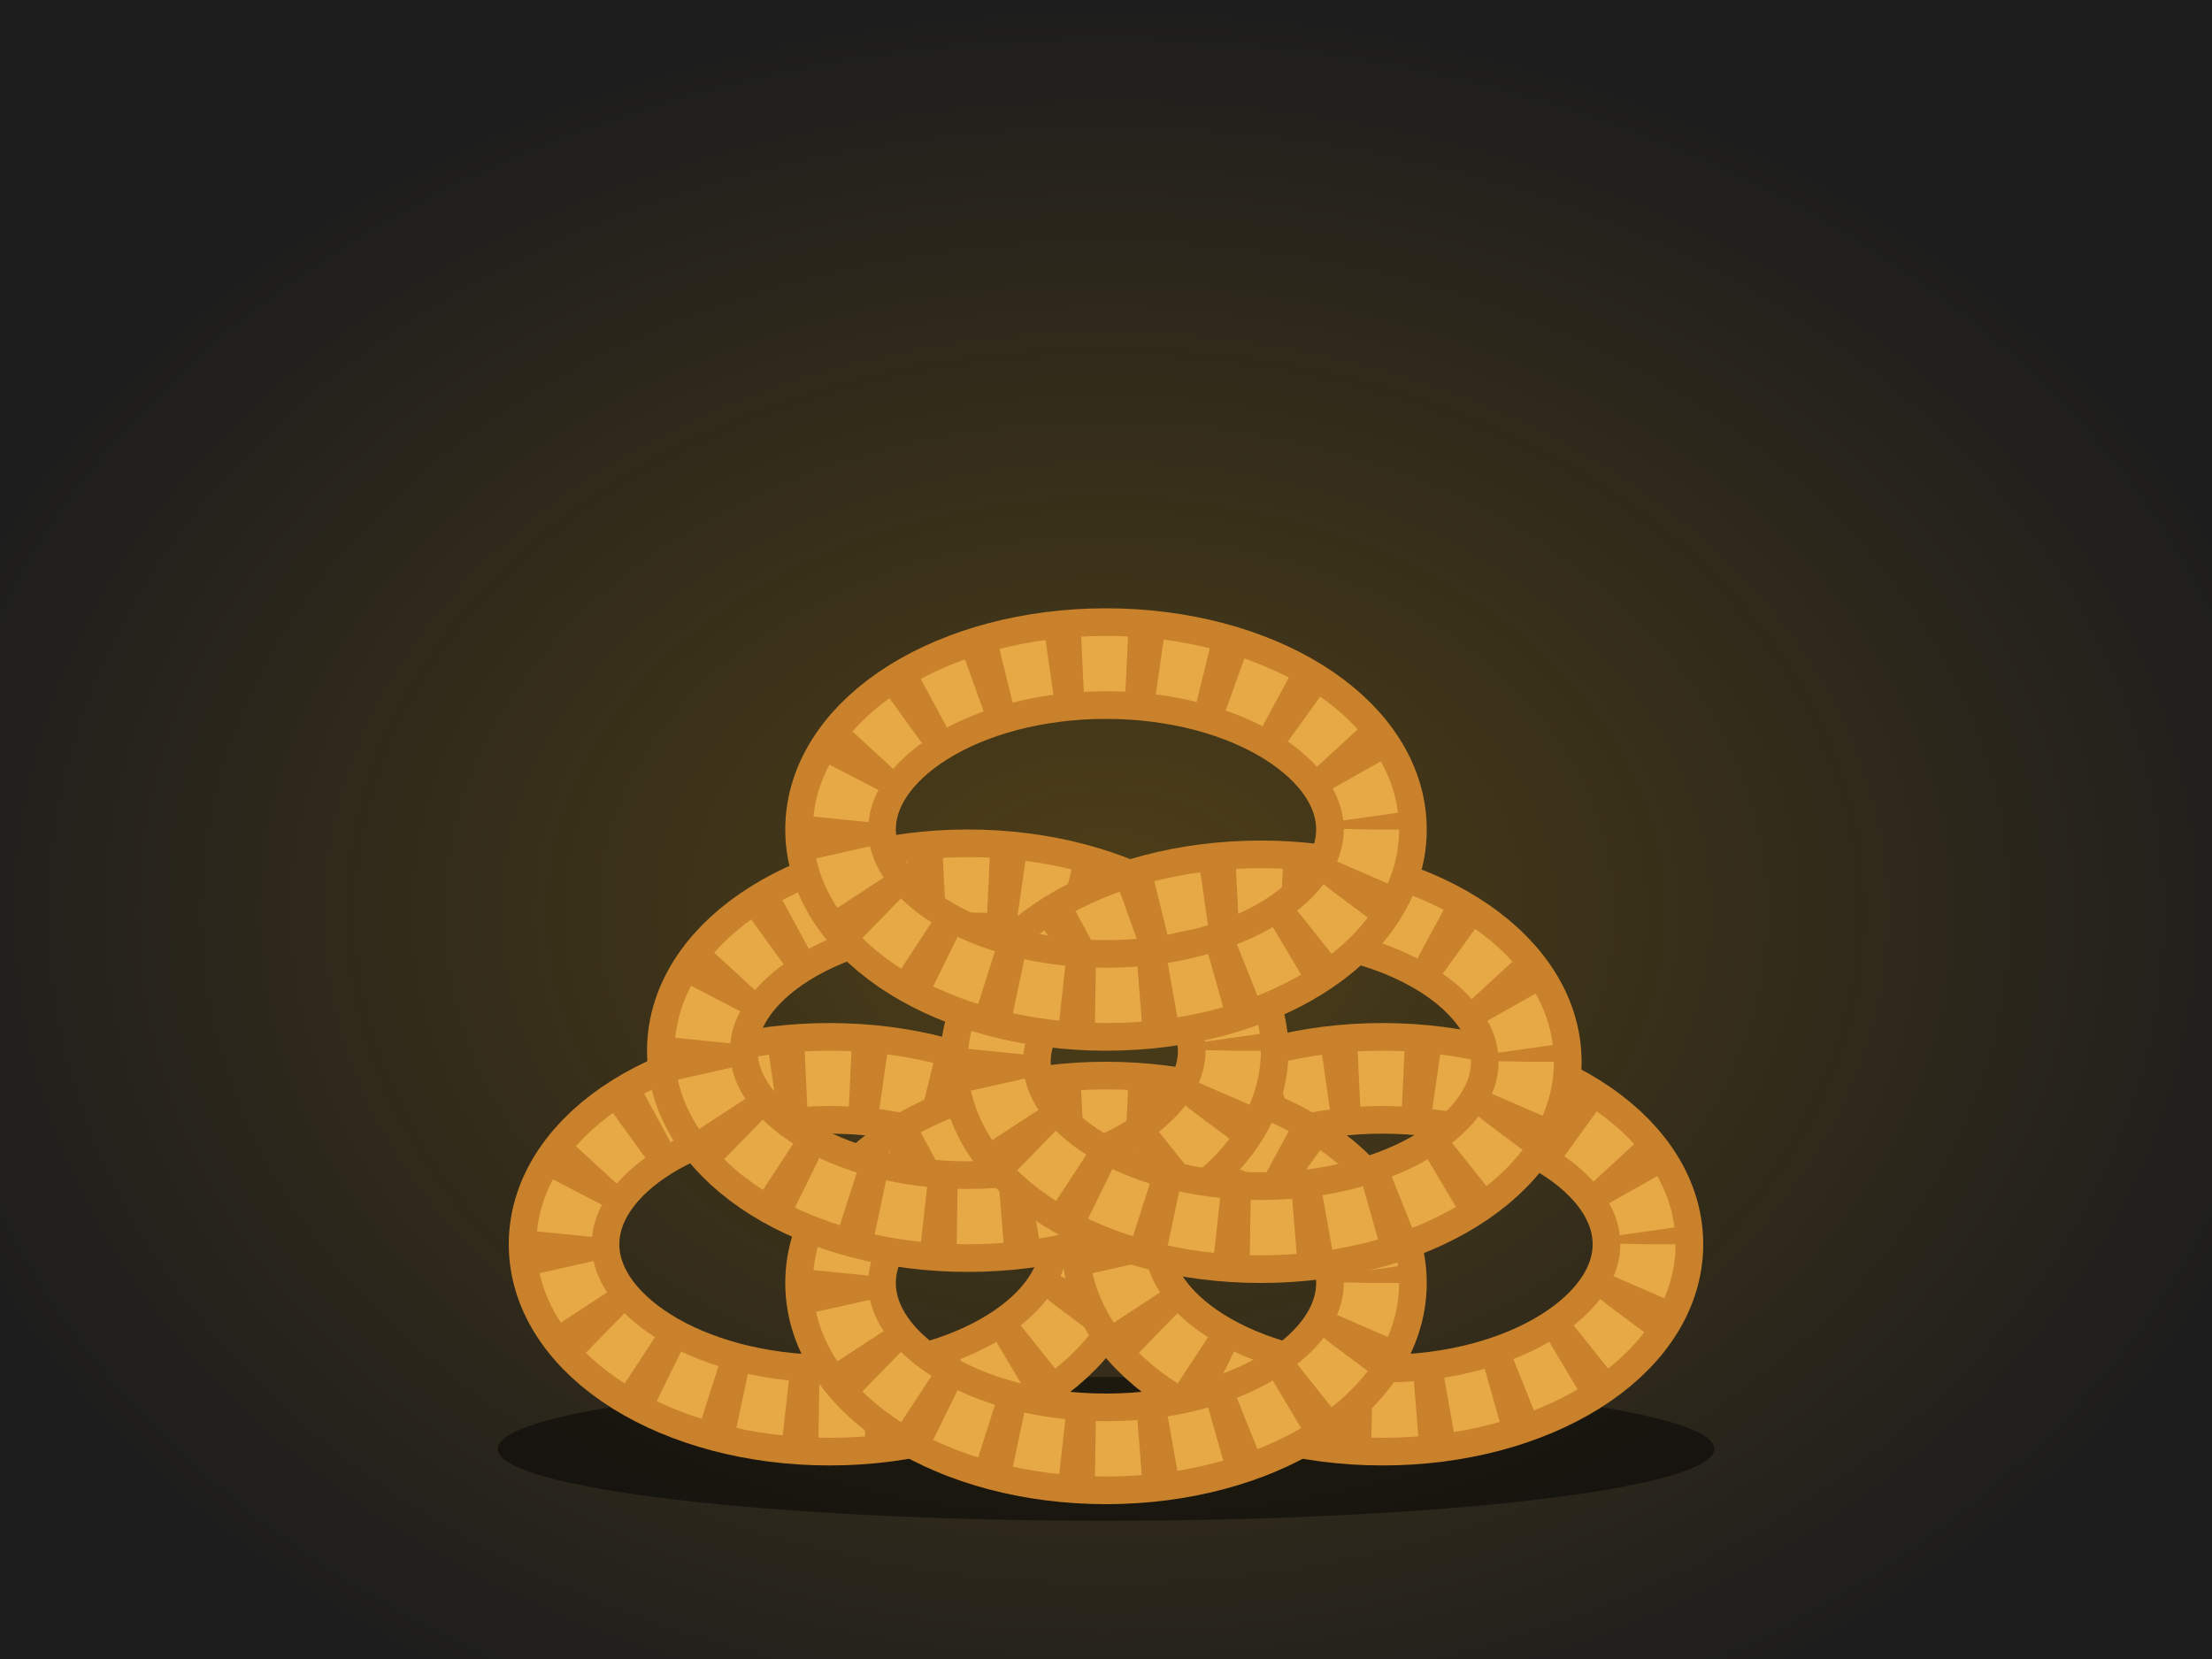
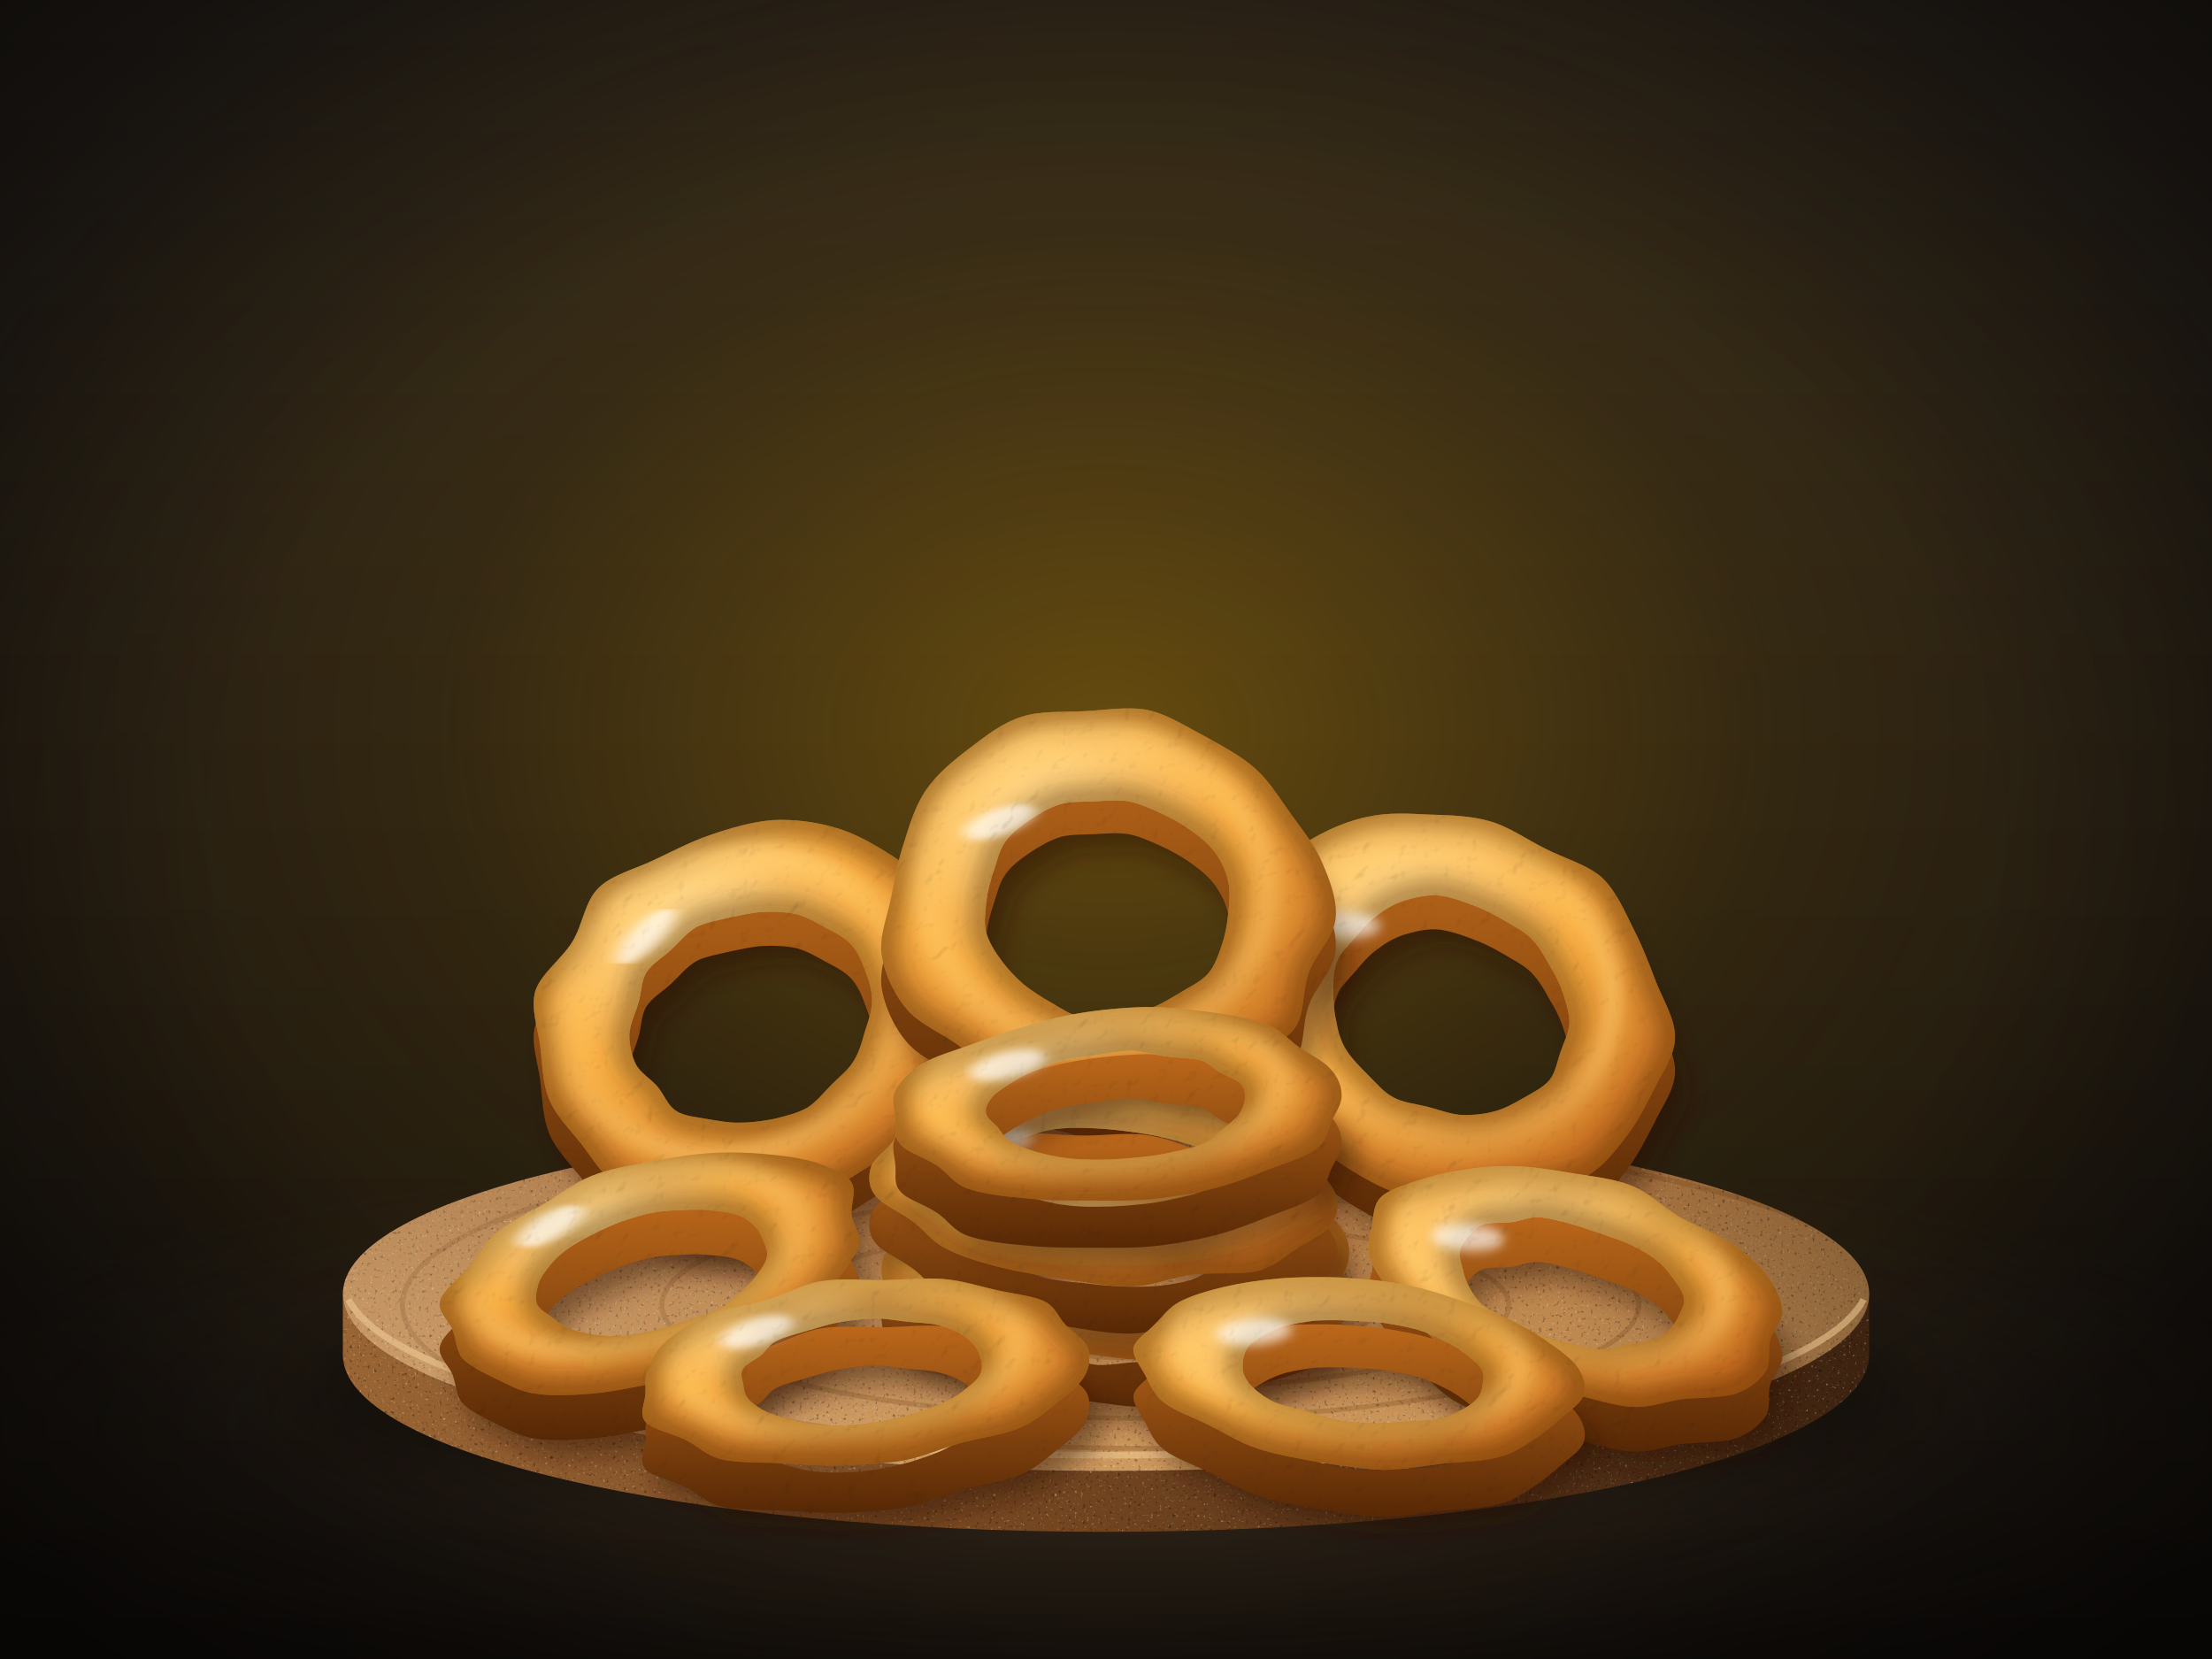
<svg xmlns="http://www.w3.org/2000/svg" viewBox="0 0 400 300" role="img" aria-label="Ilustração de anéis de cebola">
  <defs>
-     <radialGradient id="glow" cx="50%" cy="55%" r="55%">
-       <stop offset="0" stop-color="#ffb703" stop-opacity=".22" />
+     <linearGradient id="g1" x1="0" y1="0" x2="0" y2="1">
+       <stop offset="0" stop-color="#26201b" />
+       <stop offset="1" stop-color="#110d0a" />
+     </linearGradient>
+     <radialGradient id="r2" cx="0.5" cy="0.44" r="0.6">
+       <stop offset="0" stop-color="#ffb703" stop-opacity="0.32" />
+       <stop offset="0.5" stop-color="#ffb703" stop-opacity="0.1" />
      <stop offset="1" stop-color="#ffb703" stop-opacity="0" />
    </radialGradient>
+     <radialGradient id="r3" cx="0.5" cy="0.5" r="0.5">
+       <stop offset="0" stop-color="#5a4636" stop-opacity="0.55" />
+       <stop offset="0.6" stop-color="#3a2d23" stop-opacity="0.25" />
+       <stop offset="1" stop-color="#3a2d23" stop-opacity="0" />
+     </radialGradient>
+     <radialGradient id="r4" cx="0.5" cy="0.5" r="0.72">
+       <stop offset="0.55" stop-color="#000" stop-opacity="0" />
+       <stop offset="1" stop-color="#000" stop-opacity="0.6" />
+     </radialGradient>
+     <filter id="f5" x="-60%" y="-60%" width="220%" height="220%">
+       <feGaussianBlur stdDeviation="7" />
+     </filter>
+     <filter id="f6" x="-60%" y="-60%" width="220%" height="220%">
+       <feGaussianBlur stdDeviation="2.5" />
+     </filter>
+     <linearGradient id="g7" x1="0" y1="0" x2="1" y2="0">
+       <stop offset="0" stop-color="#9a6534" />
+       <stop offset="0.4" stop-color="#7a4a22" />
+       <stop offset="1" stop-color="#3d2310" />
+     </linearGradient>
+     <filter id="t8" x="0" y="0" width="100%" height="100%" color-interpolation-filters="sRGB">
+       <feTurbulence type="fractalNoise" baseFrequency="1.6" numOctaves="2" seed="17" result="en" />
+       <feColorMatrix in="en" type="matrix" values="0 0 0 0 0 0 0 0 0 0 0 0 0 0 0 1.6 0 0 0 -1" result="ec" />
+       <feComposite in="ec" in2="SourceAlpha" operator="in" result="e" />
+       <feTurbulence type="fractalNoise" baseFrequency="1.9" numOctaves="2" seed="19" result="cn" />
+       <feColorMatrix in="cn" type="matrix" values="0 0 0 0 1 0 0 0 0 1 0 0 0 0 1 1.6 0 0 0 -1.05" result="cc" />
+       <feComposite in="cc" in2="SourceAlpha" operator="in" result="c" />
+       <feMerge>
+         <feMergeNode in="SourceGraphic" />
+         <feMergeNode in="e" />
+         <feMergeNode in="c" />
+       </feMerge>
+     </filter>
+     <linearGradient id="g9" x1="0" y1="0" x2="0" y2="1">
+       <stop offset="0" stop-color="#a8713c" />
+       <stop offset="1" stop-color="#cf9a5e" />
+     </linearGradient>
+     <clipPath id="c10">
+       <path d="M62,234 A138,32 0 1 0 338,234 A138,32 0 1 0 62,234 Z" />
+     </clipPath>
+     <linearGradient id="g11" x1="0" y1="0" x2="1" y2="0">
+       <stop offset="0" stop-color="#fff" stop-opacity="0.12" />
+       <stop offset="0.5" stop-color="#fff" stop-opacity="0" />
+       <stop offset="0.8" stop-color="#000" stop-opacity="0" />
+       <stop offset="1" stop-color="#000" stop-opacity="0.25" />
+     </linearGradient>
+     <path id="p12" d="M172.4,169.3 C173.7,172.3 175.3,175.4 175.5,178.6 C175.6,181.8 174.1,185.2 173.4,188.5 C172.6,191.9 172.7,195.7 171,198.7 C169.2,201.7 165.9,204.3 163.1,206.7 C160.2,209.1 157,211 153.8,213 C150.5,215 147.3,217.7 143.7,218.9 C140.2,220.1 136,220.2 132.2,220.2 C128.4,220.2 124.5,220 121,219 C117.5,218 114.1,216.3 111.4,214.3 C108.7,212.2 107,209.3 105,206.7 C102.9,204.1 100.5,201.7 99.3,198.8 C98.1,195.9 98.1,192.5 97.7,189.3 C97.3,186 95.9,182.4 96.8,179.2 C97.8,176.1 101.6,173.4 103.5,170.3 C105.4,167.2 105.7,163.1 108.2,160.6 C110.7,158.1 115.1,157.1 118.5,155.4 C121.9,153.8 125.1,152.1 128.7,150.9 C132.2,149.7 136,148.6 139.7,148.3 C143.4,148.1 147.4,148.6 150.8,149.6 C154.2,150.5 157.4,152.3 160.3,154.1 C163.2,155.9 166.1,158 168.1,160.5 C170.2,163 171.2,166.3 172.4,169.3Z M156.5,175.7 C157.2,177.4 157.7,179.2 157.7,181 C157.7,182.8 157,184.7 156.4,186.5 C155.9,188.3 155.4,190.2 154.4,191.8 C153.5,193.4 151.8,194.7 150.4,196.1 C149,197.5 147.7,199.2 146,200.3 C144.2,201.3 142.1,201.8 140.1,202.3 C138.1,202.7 136,203 134,203 C132,203.1 130.1,202.7 128.1,202.4 C126.2,202 123.8,201.9 122.3,200.9 C120.7,199.9 120.1,197.9 118.9,196.5 C117.7,195.1 115.9,194.1 115,192.5 C114.2,190.9 113.8,188.9 113.8,187.1 C113.9,185.2 114.9,183.3 115.4,181.5 C116,179.7 115.9,177.6 116.8,176 C117.8,174.3 119.9,173.1 121.4,171.7 C122.9,170.3 124.2,168.6 126,167.6 C127.8,166.7 130,166.4 132,165.9 C134,165.5 136,165 138,164.9 C140,164.8 142.1,164.9 144,165.3 C145.9,165.8 147.6,166.8 149.2,167.7 C150.9,168.6 152.8,169.5 154,170.9 C155.2,172.2 155.9,174 156.5,175.7Z" fill-rule="evenodd" clip-rule="evenodd" />
+     <filter id="f13" x="-60%" y="-60%" width="220%" height="220%">
+       <feGaussianBlur stdDeviation="2.2" />
+     </filter>
+     <linearGradient id="g14" x1="0" y1="0" x2="0" y2="1">
+       <stop offset="0" stop-color="#b8661a" />
+       <stop offset="1" stop-color="#552705" />
+     </linearGradient>
+     <radialGradient id="r15" cx="0.38" cy="0.3" r="0.78">
+       <stop offset="0" stop-color="#ffe39c" />
+       <stop offset="0.5" stop-color="#f4ab40" />
+       <stop offset="1" stop-color="#b9621a" />
+     </radialGradient>
+     <clipPath id="c16">
+       <use href="#p12" />
+     </clipPath>
+     <filter id="f17" x="-60%" y="-60%" width="220%" height="220%">
+       <feGaussianBlur stdDeviation="2.16" />
+     </filter>
+     <filter id="f18" x="-60%" y="-60%" width="220%" height="220%">
+       <feGaussianBlur stdDeviation="1.8" />
+     </filter>
+     <filter id="f19" x="-60%" y="-60%" width="220%" height="220%">
+       <feGaussianBlur stdDeviation="1" />
+     </filter>
+     <path id="p20" d="M299.1,197 C297.6,199.9 296.1,202.9 294.1,205.5 C292.1,208.1 289.9,211 286.9,212.7 C283.9,214.3 279.9,214.7 276.3,215.4 C272.8,216 269.3,216.5 265.6,216.7 C262,216.8 258,217.2 254.4,216.3 C250.8,215.4 247.2,213.4 244,211.4 C240.8,209.4 237.8,207 235.2,204.5 C232.6,202 230.1,199.2 228.3,196.2 C226.5,193.2 225.1,189.8 224.4,186.6 C223.7,183.3 223.9,180.1 224,176.8 C224,173.5 223.7,170 224.5,166.8 C225.3,163.7 226.8,160.3 228.9,157.8 C231.1,155.3 234.3,153.3 237.4,151.6 C240.4,149.9 243.8,148.4 247.3,147.7 C250.8,146.9 254.7,147.1 258.4,147.3 C262.1,147.4 265.9,147.5 269.4,148.5 C272.9,149.5 276.1,151.8 279.5,153.5 C282.8,155.2 287,156.3 289.7,158.7 C292.3,161.2 293.8,164.8 295.4,168 C297,171.1 298.2,174.2 299.4,177.4 C300.7,180.7 303,184.4 302.9,187.6 C302.9,190.9 300.5,194 299.1,197Z M282.2,190.2 C281.6,191.9 281.3,193.9 280.2,195.3 C279,196.7 277.1,197.6 275.4,198.6 C273.8,199.5 272.1,200.5 270.1,201 C268.2,201.5 266.1,201.7 264,201.6 C262,201.4 260,200.6 258,200.1 C256,199.6 253.7,199.4 251.9,198.4 C250.2,197.5 248.8,195.8 247.3,194.3 C245.9,192.9 244.4,191.4 243.4,189.8 C242.4,188.2 241.9,186.3 241.6,184.5 C241.2,182.7 241.1,180.9 241.1,179.1 C241.1,177.3 241.1,175.4 241.8,173.8 C242.4,172.2 243.9,170.9 245,169.6 C246.2,168.2 247.3,166.8 248.8,165.7 C250.2,164.6 251.9,163.5 253.8,162.9 C255.7,162.3 257.9,161.8 259.9,161.9 C261.9,162.1 264.1,162.8 266.1,163.6 C268.1,164.3 269.9,165.2 271.6,166.2 C273.4,167.3 275.3,168.2 276.8,169.6 C278.2,171 279.2,172.7 280.1,174.4 C281.1,176 282,177.7 282.6,179.5 C283.2,181.3 283.8,183.2 283.8,185 C283.7,186.8 282.8,188.4 282.2,190.2Z" fill-rule="evenodd" clip-rule="evenodd" />
+     <clipPath id="c21">
+       <use href="#p20" />
+     </clipPath>
+     <path id="p22" d="M241.5,166.2 C241.1,169.5 237.9,172.5 236.7,175.8 C235.4,179.1 236.1,183.4 234,186.1 C231.9,188.8 227.3,190 224.2,191.9 C221,193.8 218.2,195.9 214.8,197.5 C211.5,199 207.7,200.9 204,201.2 C200.2,201.4 196.3,199.7 192.6,198.8 C188.8,197.9 184.9,197.5 181.7,195.9 C178.5,194.2 176.2,191.2 173.3,189 C170.3,186.8 166.2,185.2 163.9,182.4 C161.6,179.7 159.9,175.9 159.4,172.5 C159,169.1 160.6,165.3 161.2,162 C161.9,158.6 162.4,155.5 163.5,152.3 C164.5,149.1 165.5,145.7 167.5,142.8 C169.4,140 172.3,137.6 175.2,135.4 C178.1,133.2 181.2,130.7 184.8,129.6 C188.2,128.5 192.4,128.8 196.2,128.6 C200,128.4 204,127.7 207.6,128.4 C211.2,129.2 214.5,131.4 217.8,133.1 C221,134.9 224.3,136.6 226.9,138.9 C229.5,141.2 231.3,144.2 233.3,147 C235.3,149.8 237.7,152.7 239,155.8 C240.4,159 241.9,162.8 241.5,166.2Z M222.1,165.2 C221.9,167.1 221.6,168.9 221,170.7 C220.4,172.5 219.7,174.6 218.5,176 C217.2,177.5 215.2,178.4 213.4,179.5 C211.7,180.5 210,181.6 208.1,182.3 C206.2,183 204.2,183.4 202.1,183.7 C200,184 197.7,184.4 195.7,184 C193.7,183.6 191.8,182.3 190.1,181.3 C188.3,180.3 186.6,179.2 185.1,178 C183.6,176.7 182.2,175.2 181.1,173.7 C179.9,172.1 178.8,170.3 178.3,168.5 C177.9,166.7 178.2,164.7 178.4,162.9 C178.6,161 179.1,159.3 179.7,157.5 C180.3,155.7 180.7,153.7 181.8,152.2 C182.9,150.6 184.7,149.3 186.3,148.2 C188,147.1 189.8,146 191.8,145.4 C193.7,144.9 195.9,145 198,144.9 C200,144.8 202.1,144.6 204.1,144.9 C206.1,145.3 208,146.2 209.8,147 C211.6,147.8 213.4,148.8 215,149.9 C216.7,151.1 218.4,152.4 219.6,154 C220.8,155.6 221.7,157.5 222.1,159.4 C222.5,161.2 222.3,163.3 222.1,165.2Z" fill-rule="evenodd" clip-rule="evenodd" />
+     <clipPath id="c23">
+       <use href="#p22" />
+     </clipPath>
+     <path id="p24" d="M243.8,228 C243.5,229.7 242.4,231.2 241.6,232.9 C240.7,234.5 240.7,236.5 238.6,237.9 C236.6,239.3 232.8,240.4 229.5,241.3 C226.2,242.2 222.4,242.7 218.8,243.4 C215.2,244.2 211.9,245.6 208.1,245.8 C204.3,246.1 200.1,245.2 196.2,244.8 C192.4,244.4 188.5,244.3 185,243.6 C181.6,242.9 178.7,241.8 175.6,240.8 C172.4,239.8 168.8,238.9 166.3,237.7 C163.7,236.4 161.6,234.7 160.5,233.1 C159.3,231.5 159.2,229.7 159.6,228 C159.9,226.3 161.7,224.8 162.7,223.2 C163.7,221.5 163.8,219.7 165.6,218.2 C167.4,216.7 170.4,215.2 173.6,214.2 C176.8,213.2 181.1,212.8 184.8,212.2 C188.6,211.7 192.3,211.2 196.1,210.9 C200,210.6 204.1,210.2 208.1,210.3 C212.1,210.3 216.4,210.6 220.2,211.3 C223.9,211.9 227.5,213 230.5,214.2 C233.6,215.3 236.4,216.7 238.5,218.1 C240.6,219.6 242.2,221.3 243.1,222.9 C244,224.6 244.1,226.3 243.8,228Z M225.5,228 C225.7,228.9 225.8,230 225.2,230.9 C224.6,231.8 223.3,232.6 222.1,233.4 C220.9,234.2 219.6,235.1 217.9,235.7 C216.2,236.3 214.1,236.8 212,237.2 C209.9,237.5 207.6,237.6 205.3,237.8 C203.1,237.9 200.7,238.4 198.5,238.3 C196.3,238.1 194.4,237.3 192.3,236.9 C190.3,236.4 188.2,236.1 186.5,235.5 C184.7,234.9 183.4,234.2 182.1,233.4 C180.7,232.6 178.8,231.8 178.2,230.9 C177.7,230 178.5,229 178.6,228 C178.8,227 178.4,226.1 178.8,225.1 C179.3,224.2 180,223.2 181.2,222.4 C182.4,221.6 184.4,221 186.2,220.3 C187.9,219.7 189.7,218.9 191.7,218.6 C193.8,218.2 196.3,218.2 198.6,218.1 C200.9,218 203.2,217.9 205.4,218.1 C207.6,218.2 209.8,218.5 211.9,218.9 C213.9,219.3 215.9,219.8 217.6,220.4 C219.3,221.1 220.8,221.8 222,222.6 C223.1,223.4 223.8,224.3 224.3,225.2 C224.9,226.1 225.4,227.1 225.5,228Z" fill-rule="evenodd" clip-rule="evenodd" />
+     <clipPath id="c25">
+       <use href="#p24" />
+     </clipPath>
+     <path id="p26" d="M241.8,216.9 C242.1,218.6 241.6,220.4 240.3,221.9 C239.1,223.3 236.4,224.6 234.3,225.9 C232.2,227.2 230.6,229 227.5,229.8 C224.4,230.6 219.3,230 215.6,230.5 C211.8,230.9 208.8,232.5 204.9,232.6 C201.1,232.8 196.7,231.9 192.7,231.3 C188.7,230.7 184.6,230.1 181,229.2 C177.3,228.3 173.5,227.1 170.9,225.7 C168.2,224.3 167.2,222.4 165.1,220.9 C163,219.3 159.5,217.8 158.3,216.2 C157,214.6 157,212.7 157.5,211 C158.1,209.4 160.3,208 161.4,206.5 C162.5,204.9 162.3,202.9 164.3,201.6 C166.3,200.4 170.4,199.7 173.6,198.9 C176.8,198 179.8,196.8 183.4,196.4 C187,196.1 191.4,196.8 195.4,196.8 C199.4,196.9 203.6,196.2 207.3,196.7 C211,197.2 214.4,198.8 217.7,199.9 C221,200.9 224.4,201.8 227.2,203.1 C230.1,204.3 232.7,205.7 234.6,207.2 C236.6,208.7 237.7,210.3 238.9,211.9 C240.1,213.6 241.6,215.3 241.8,216.9Z M224.1,215.7 C224.1,216.6 223.1,217.5 222.3,218.3 C221.5,219.2 220.5,219.9 219.3,220.7 C218.2,221.5 217.1,222.3 215.5,222.9 C213.8,223.4 211.6,223.8 209.5,224 C207.3,224.2 204.9,224.2 202.7,224.1 C200.4,224 198.2,223.8 196,223.5 C193.7,223.3 191.3,223.1 189.2,222.6 C187.2,222.1 185.3,221.3 183.7,220.5 C182.1,219.8 180.8,218.9 179.7,218 C178.6,217.1 177.7,216.2 177.1,215.2 C176.6,214.3 176.3,213.3 176.3,212.3 C176.3,211.4 176.5,210.4 177.2,209.6 C178,208.7 179.3,208 180.7,207.3 C182,206.7 183.7,206.1 185.4,205.6 C187.1,205.1 188.7,204.4 190.7,204.2 C192.7,203.9 195.1,203.9 197.3,204 C199.6,204.1 201.8,204.3 204,204.6 C206.2,204.9 208.3,205.2 210.4,205.7 C212.5,206.2 214.6,206.7 216.4,207.4 C218.2,208.1 220,209 221,209.9 C222,210.8 221.9,211.8 222.4,212.8 C222.9,213.8 224.1,214.8 224.1,215.7Z" fill-rule="evenodd" clip-rule="evenodd" />
+     <clipPath id="c27">
+       <use href="#p26" />
+     </clipPath>
+     <path id="p28" d="M242.6,197.9 C242.7,199.5 241.6,201.1 240.8,202.7 C240,204.4 239.9,206.3 238,207.7 C236.1,209.2 232.4,210.3 229.3,211.5 C226.3,212.7 223.3,213.9 219.9,214.8 C216.4,215.7 212.5,216.4 208.8,216.8 C205,217.2 201,217.1 197.1,217.1 C193.3,217.1 189.3,217.1 185.6,216.7 C181.9,216.4 177.6,215.9 174.9,214.9 C172.2,213.9 171.4,212 169.3,210.7 C167.3,209.3 164,208.4 162.8,206.9 C161.5,205.5 162.1,203.7 161.9,202.1 C161.8,200.5 161.1,198.8 161.9,197.2 C162.7,195.6 164.4,193.8 166.7,192.4 C169,191 172.6,190 175.6,188.9 C178.7,187.8 181.5,186.7 184.8,185.8 C188.1,184.8 191.6,183.8 195.3,183.2 C199,182.6 203.2,182.2 207.1,182.1 C211,182.1 215,182.5 218.6,183 C222.3,183.5 226.2,184.1 228.9,185.2 C231.6,186.2 232.9,187.9 234.8,189.3 C236.8,190.6 239.2,191.8 240.5,193.2 C241.8,194.6 242.6,196.3 242.6,197.9Z M225.1,198.8 C225,199.7 224.6,200.7 224,201.6 C223.3,202.4 222.2,203.3 221.2,204.1 C220.2,205 219.4,206 217.9,206.7 C216.4,207.4 214.1,207.9 212.1,208.3 C210.1,208.8 207.9,209.1 205.7,209.3 C203.6,209.5 201.4,209.7 199.2,209.7 C197.1,209.7 194.8,209.7 192.8,209.4 C190.8,209.2 188.8,208.7 187.1,208.2 C185.4,207.7 183.7,207.1 182.6,206.3 C181.5,205.6 181.1,204.7 180.4,203.8 C179.6,203 178.4,202.2 178.3,201.2 C178.1,200.3 178.7,199.3 179.4,198.4 C180.2,197.5 181.5,196.7 182.7,195.9 C184,195.1 185.4,194.3 186.9,193.7 C188.5,193 190.2,192.2 192.1,191.8 C193.9,191.3 196.2,191.1 198.3,190.8 C200.4,190.5 202.8,190 204.8,190 C206.9,190.1 208.8,190.8 210.8,191 C212.8,191.3 215.3,191.3 217,191.7 C218.6,192.2 219.4,193.2 220.6,193.9 C221.8,194.6 223.6,195.2 224.4,196 C225.1,196.8 225.2,197.9 225.1,198.8Z" fill-rule="evenodd" clip-rule="evenodd" />
+     <clipPath id="c29">
+       <use href="#p28" />
+     </clipPath>
+     <path id="p30" d="M154,219.7 C154.3,221.5 155.7,223.1 155.3,225 C154.9,226.9 153.1,229.1 151.7,231.1 C150.2,233.1 148.8,235.2 146.5,237.1 C144.2,239 140.9,240.6 138,242.3 C135.1,244.1 132.3,246.3 129,247.6 C125.7,248.9 121.6,249.5 118,250.2 C114.3,250.9 110.6,251.7 107.1,252 C103.5,252.3 99.7,252.5 96.7,252 C93.8,251.6 91.6,250.2 89.4,249.2 C87.2,248.1 84.9,247 83.6,245.6 C82.4,244.1 82.5,242.1 81.8,240.4 C81.1,238.7 79,237.1 79.6,235.2 C80.1,233.3 83.2,231 84.9,228.9 C86.6,226.9 87.5,224.8 89.7,223 C92,221.1 95.2,219.5 98.2,217.8 C101,216.1 103.8,213.9 107.1,212.6 C110.4,211.3 114.4,210.7 118,210 C121.6,209.3 125.3,208.7 128.7,208.5 C132.1,208.3 135.4,208.4 138.5,208.7 C141.7,209 144.9,209.4 147.5,210.2 C150.1,211.1 152.9,212.2 153.9,213.7 C155,215.3 153.8,217.8 154,219.7Z M138,224.3 C138.4,225.2 138.9,226.2 138.7,227.2 C138.5,228.3 137.7,229.5 136.8,230.6 C136,231.7 134.9,232.8 133.6,233.9 C132.4,235 131.1,236.2 129.4,237 C127.7,237.8 125.5,238.4 123.6,239 C121.7,239.6 119.9,240.2 118,240.7 C116.1,241.1 114.1,241.5 112.2,241.6 C110.4,241.7 108.7,241.5 107.1,241.3 C105.5,241 104,240.7 102.8,240.2 C101.6,239.7 100.8,238.9 99.8,238.2 C98.9,237.5 97.7,236.9 97.2,236 C96.8,235.1 96.9,233.9 97.2,232.8 C97.4,231.7 98.1,230.5 99,229.4 C99.8,228.3 100.9,227.1 102.3,226.1 C103.6,225.1 105.4,224.1 107,223.3 C108.7,222.4 110.5,221.6 112.3,220.9 C114.2,220.3 116.1,219.6 118,219.3 C119.9,218.9 121.8,218.9 123.6,218.8 C125.3,218.7 127.1,218.7 128.7,218.9 C130.4,219 132.1,219.2 133.4,219.7 C134.7,220.2 135.7,220.9 136.4,221.7 C137.2,222.4 137.6,223.3 138,224.3Z" fill-rule="evenodd" clip-rule="evenodd" />
+     <clipPath id="c31">
+       <use href="#p30" />
+     </clipPath>
+     <path id="p32" d="M320.1,242.3 C319.6,244.1 320.3,246.4 319.3,248 C318.2,249.6 316.3,251.2 313.9,252 C311.4,252.8 307.4,252.7 304.3,253 C301.2,253.4 298.5,254.6 295.1,254.4 C291.7,254.2 287.7,252.8 284,252 C280.4,251.1 276.8,250.4 273.2,249.2 C269.7,248.1 265.6,246.8 262.8,245.1 C259.9,243.3 258.1,240.9 256.1,238.9 C254.2,236.9 252.4,235 251,233.1 C249.6,231.1 248.1,229 247.6,227.1 C247.1,225.2 247.7,223.5 248.1,221.7 C248.4,219.9 248.3,217.9 249.7,216.5 C251.1,215.1 253.9,214.3 256.3,213.5 C258.8,212.7 261.4,212 264.3,211.6 C267.1,211.1 270.2,210.8 273.5,210.9 C276.8,210.9 280.4,211.5 284,212.1 C287.6,212.7 291.8,213.1 295,214.4 C298.3,215.7 300.6,218.2 303.6,220 C306.6,221.7 310.3,223 313,224.8 C315.7,226.6 318.2,228.8 319.7,230.9 C321.2,232.9 322.2,235.2 322.3,237.1 C322.3,239.1 320.6,240.5 320.1,242.3Z M303.7,237.7 C303.3,238.6 302.8,239.4 302.1,240.2 C301.4,241 300.5,241.8 299.3,242.2 C298,242.7 296.2,242.7 294.6,243 C293.1,243.3 291.7,244 289.9,244 C288.2,244 286,243.4 284,243 C282,242.6 280,242.1 278.1,241.4 C276.3,240.7 274.5,239.8 272.9,238.8 C271.2,237.9 269.3,237 268.1,236 C266.9,234.9 266.2,233.7 265.6,232.6 C265,231.5 264.7,230.4 264.5,229.4 C264.2,228.3 263.8,227.2 264,226.3 C264.2,225.3 264.8,224.4 265.5,223.6 C266.2,222.8 266.9,221.9 268.2,221.4 C269.6,221 271.7,221.2 273.4,221 C275,220.8 276.3,220.1 278.1,220.1 C279.9,220.2 282.1,220.8 284,221.3 C285.9,221.8 287.7,222.5 289.6,223.1 C291.4,223.8 293.4,224.3 295.1,225.2 C296.8,226 298.5,227 299.8,228.1 C301.1,229.1 301.9,230.3 302.7,231.4 C303.5,232.5 304.4,233.7 304.5,234.8 C304.7,235.8 304.1,236.7 303.7,237.7Z" fill-rule="evenodd" clip-rule="evenodd" />
+     <clipPath id="c33">
+       <use href="#p32" />
+     </clipPath>
+     <path id="p34" d="M196.7,243.7 C197.2,245.3 197.1,247.1 196.2,248.7 C195.3,250.4 193.2,252.1 191.2,253.6 C189.2,255.2 187.3,257 184.4,258.2 C181.4,259.5 177,260 173.5,261 C170,262 167,263.4 163.4,264.1 C159.9,264.7 155.8,264.9 152.1,265 C148.4,265.1 145,264.8 141.4,264.6 C137.8,264.4 133.4,264.6 130.5,263.9 C127.6,263.2 126.3,261.5 124,260.4 C121.7,259.2 117.9,258.5 116.7,257.1 C115.5,255.7 116.6,253.8 116.7,252.1 C116.8,250.5 116.5,248.9 117.2,247.3 C117.8,245.7 118.9,243.9 120.7,242.3 C122.5,240.8 125,239.1 127.9,237.9 C130.9,236.7 135.2,236.1 138.6,235.1 C142,234.1 144.9,232.3 148.4,231.7 C152,231.1 156.1,231.5 159.8,231.5 C163.5,231.4 167.4,231 170.7,231.3 C174.1,231.6 176.8,232.5 179.8,233.2 C182.8,233.9 186.7,234.3 188.8,235.3 C191,236.4 191.3,238.1 192.6,239.5 C193.9,240.9 196.1,242.2 196.7,243.7Z M177.4,245.8 C177.6,246.6 177.7,247.5 177.3,248.4 C176.9,249.3 175.9,250.2 174.8,251 C173.8,251.9 172.6,252.7 171.1,253.4 C169.6,254.2 167.8,254.8 166,255.4 C164.2,256 162.2,256.5 160.1,256.9 C158.1,257.3 155.9,257.6 153.8,257.7 C151.7,257.8 149.4,257.8 147.5,257.6 C145.6,257.4 143.9,256.9 142.3,256.5 C140.7,256.1 139.2,255.6 138,255 C136.8,254.3 135.8,253.6 135.2,252.8 C134.6,252 134.5,251.1 134.4,250.3 C134.2,249.4 133.8,248.5 134.3,247.6 C134.8,246.7 136.5,245.9 137.6,245.1 C138.6,244.2 139.1,243.1 140.5,242.4 C141.9,241.7 144.2,241.2 146.1,240.6 C147.9,240.1 149.8,239.4 151.9,239.1 C153.9,238.7 156.2,238.5 158.2,238.4 C160.2,238.4 162.1,238.8 164,239 C165.9,239.2 167.9,239.2 169.5,239.6 C171.2,240 172.6,240.5 173.7,241.2 C174.8,241.8 175.6,242.6 176.2,243.3 C176.8,244.1 177.2,244.9 177.4,245.8Z" fill-rule="evenodd" clip-rule="evenodd" />
+     <clipPath id="c35">
+       <use href="#p34" />
+     </clipPath>
+     <path id="p36" d="M286.4,252.2 C285.9,253.8 283.8,255.1 282.3,256.4 C280.8,257.7 279.4,259 277.5,260.2 C275.6,261.4 273.8,262.8 271,263.5 C268.1,264.3 264.2,264.3 260.7,264.7 C257.2,265.1 253.8,265.8 250.1,265.8 C246.3,265.7 242.2,265 238.4,264.4 C234.6,263.7 230.5,263 227.3,261.9 C224,260.8 221.6,259.2 218.8,257.8 C216.1,256.4 212.5,255.2 210.6,253.7 C208.6,252.2 208,250.4 207.1,248.7 C206.2,247 204.7,245.2 205,243.7 C205.3,242.2 207.6,240.8 208.9,239.4 C210.3,238 211.3,236.5 213.3,235.4 C215.4,234.3 218.4,233.4 221.4,232.7 C224.4,232 227.7,231.5 231.2,231.2 C234.6,230.9 238.4,230.9 242.1,231 C245.8,231.2 249.8,231.5 253.3,232.2 C256.9,232.8 260.4,233.9 263.6,235 C266.7,236 269.8,237.2 272.5,238.4 C275.2,239.7 277.7,241.1 279.8,242.6 C282,244.1 284.2,245.7 285.3,247.3 C286.4,248.9 286.9,250.7 286.4,252.2Z M268.1,250.3 C268,251.2 267.8,252.1 267.1,252.9 C266.4,253.7 265.4,254.4 264.2,255 C263,255.6 261.6,256.3 259.9,256.6 C258.2,257 255.9,256.9 254,257.1 C252,257.2 250.2,257.4 248.1,257.4 C246.1,257.3 243.9,257.2 241.9,256.8 C239.9,256.5 238.2,255.7 236.3,255.2 C234.4,254.6 232.1,254.3 230.6,253.6 C229,252.9 227.7,251.9 226.8,251.1 C225.8,250.2 225.2,249.3 224.9,248.4 C224.6,247.5 224.7,246.6 224.8,245.8 C225,244.9 225.2,244.1 225.9,243.3 C226.5,242.6 227.6,241.9 228.7,241.3 C229.8,240.7 231.1,240.1 232.6,239.7 C234.2,239.3 236.1,239 237.9,238.8 C239.8,238.7 241.9,238.7 243.9,238.8 C245.9,238.9 248,239 250.1,239.2 C252.1,239.5 254.3,239.9 256.2,240.4 C258.1,241 259.8,241.7 261.3,242.5 C262.8,243.2 264,244.1 265.1,244.9 C266.2,245.8 267.4,246.7 267.9,247.6 C268.4,248.5 268.3,249.4 268.1,250.3Z" fill-rule="evenodd" clip-rule="evenodd" />
+     <clipPath id="c37">
+       <use href="#p36" />
+     </clipPath>
+     <filter id="e38" x="-5%" y="-5%" width="110%" height="110%" color-interpolation-filters="sRGB">
+       <feTurbulence type="fractalNoise" baseFrequency=".26" numOctaves="3" seed="7" result="n" />
+       <feDiffuseLighting in="n" surfaceScale="1.6" diffuseConstant="1.2" lighting-color="#fff" result="l">
+         <feDistantLight azimuth="225" elevation="60" />
+       </feDiffuseLighting>
+       <feComposite in="SourceGraphic" in2="l" operator="arithmetic" k1="0.66" k2="0.36" k3="0" k4="0" />
+     </filter>
  </defs>
-   <rect width="400" height="300" fill="#1d1d1d" />
-   <rect width="400" height="300" fill="url(#glow)" />
-   <ellipse cx="200" cy="262" rx="110" ry="13" fill="#000" opacity=".45" />
-   <ellipse cx="150" cy="225" rx="48" ry="30" fill="none" stroke="#c9822b" stroke-width="20" />
-   <ellipse cx="150" cy="225" rx="48" ry="30" fill="none" stroke="#e7a945" stroke-width="10" stroke-dasharray="8 6" />
-   <ellipse cx="250" cy="225" rx="48" ry="30" fill="none" stroke="#c9822b" stroke-width="20" />
-   <ellipse cx="250" cy="225" rx="48" ry="30" fill="none" stroke="#e7a945" stroke-width="10" stroke-dasharray="8 6" />
-   <ellipse cx="200" cy="232" rx="48" ry="30" fill="none" stroke="#c9822b" stroke-width="20" />
-   <ellipse cx="200" cy="232" rx="48" ry="30" fill="none" stroke="#e7a945" stroke-width="10" stroke-dasharray="8 6" />
-   <ellipse cx="175" cy="190" rx="48" ry="30" fill="none" stroke="#c9822b" stroke-width="20" />
-   <ellipse cx="175" cy="190" rx="48" ry="30" fill="none" stroke="#e7a945" stroke-width="10" stroke-dasharray="8 6" />
-   <ellipse cx="228" cy="192" rx="48" ry="30" fill="none" stroke="#c9822b" stroke-width="20" />
-   <ellipse cx="228" cy="192" rx="48" ry="30" fill="none" stroke="#e7a945" stroke-width="10" stroke-dasharray="8 6" />
-   <ellipse cx="200" cy="150" rx="48" ry="30" fill="none" stroke="#c9822b" stroke-width="20" />
-   <ellipse cx="200" cy="150" rx="48" ry="30" fill="none" stroke="#e7a945" stroke-width="10" stroke-dasharray="8 6" />
+   <rect width="400" height="300" fill="url(#g1)" />
+   <rect width="400" height="300" fill="url(#r2)" />
+   <ellipse cx="200" cy="258" rx="230" ry="52" fill="url(#r3)" />
+   <rect width="400" height="300" fill="url(#r4)" />
+   <ellipse cx="200" cy="252" rx="144.9" ry="15" fill="#000" opacity="0.5" filter="url(#f5)" />
+   <ellipse cx="200" cy="251" rx="113.16" ry="5.5" fill="#000" opacity="0.55" filter="url(#f6)" />
+   <path d="M62,234 A138,32 0 0 0 338,234 V245 A138,32 0 0 1 62,245 Z" fill="url(#g7)" filter="url(#t8)" />
+   <path d="M62,234 A138,32 0 1 0 338,234 A138,32 0 1 0 62,234 Z" fill="url(#g9)" filter="url(#t8)" />
+   <g clip-path="url(#c10)">
+     <ellipse cx="208" cy="236" rx="41.4" ry="9.6" fill="none" stroke="#7a4a1e" stroke-opacity=".28" stroke-width=".9" />
+     <ellipse cx="208" cy="236" rx="64.86" ry="15.04" fill="none" stroke="#7a4a1e" stroke-opacity=".28" stroke-width=".9" />
+     <ellipse cx="208" cy="236" rx="88.32" ry="20.48" fill="none" stroke="#7a4a1e" stroke-opacity=".28" stroke-width=".9" />
+     <ellipse cx="208" cy="236" rx="111.78" ry="25.92" fill="none" stroke="#7a4a1e" stroke-opacity=".28" stroke-width=".9" />
+     <ellipse cx="208" cy="236" rx="135.24" ry="31.36" fill="none" stroke="#7a4a1e" stroke-opacity=".28" stroke-width=".9" />
+     <rect x="62" y="202" width="276" height="64" fill="url(#g11)" />
+   </g>
+   <path d="M63,235 A138,32 0 0 0 337,235" stroke="#f0cc95" stroke-opacity=".55" stroke-width="1.2" fill="none" />
+   <g filter="url(#e38)">
+     <use href="#p12" fill="#2a1000" opacity=".45" transform="translate(2.5,9.16)" filter="url(#f13)" />
+     <use href="#p12" fill="url(#g14)" transform="translate(0,6.16)" />
+     <use href="#p12" fill="url(#r15)" />
+     <g clip-path="url(#c16)">
+       <use href="#p12" fill="none" stroke="#5a2800" stroke-opacity=".5" stroke-width="5.76" filter="url(#f17)" />
+       <ellipse cx="133.84" cy="180.76" rx="31" ry="26.66" fill="none" stroke="#ffd47a" stroke-width="3.96" opacity=".4" filter="url(#f18)" transform="rotate(-22 136 184)" />
+     </g>
+     <ellipse cx="116.78" cy="169.34" rx="6.82" ry="2.42" fill="#ffffff" opacity="0.65" filter="url(#f19)" transform="rotate(-43.5 116.78 169.34)" />
+     <use href="#p20" fill="#2a1000" opacity=".45" transform="translate(2.5,9.16)" filter="url(#f13)" />
+     <use href="#p20" fill="url(#g14)" transform="translate(0,6.16)" />
+     <use href="#p20" fill="url(#r15)" />
+     <g clip-path="url(#c21)">
+       <use href="#p20" fill="none" stroke="#5a2800" stroke-opacity=".5" stroke-width="5.76" filter="url(#f17)" />
+       <ellipse cx="259.84" cy="178.76" rx="31" ry="26.66" fill="none" stroke="#ffd47a" stroke-width="3.96" opacity=".4" filter="url(#f18)" transform="rotate(22 262 182)" />
+     </g>
+     <ellipse cx="242.78" cy="167.34" rx="6.82" ry="2.42" fill="#ffffff" opacity="0.65" filter="url(#f19)" transform="rotate(0.5 242.78 167.34)" />
+     <use href="#p22" fill="#2a1000" opacity=".45" transform="translate(2.5,8.94)" filter="url(#f13)" />
+     <use href="#p22" fill="url(#g14)" transform="translate(0,5.94)" />
+     <use href="#p22" fill="url(#r15)" />
+     <g clip-path="url(#c23)">
+       <use href="#p22" fill="none" stroke="#5a2800" stroke-opacity=".5" stroke-width="5.76" filter="url(#f17)" />
+       <ellipse cx="197.84" cy="160.76" rx="31" ry="27.9" fill="none" stroke="#ffd47a" stroke-width="3.96" opacity=".4" filter="url(#f18)" transform="rotate(3 200 164)" />
+     </g>
+     <ellipse cx="180.78" cy="148.66" rx="6.82" ry="2.42" fill="#ffffff" opacity="0.65" filter="url(#f19)" transform="rotate(-19.5 180.78 148.66)" />
+     <use href="#p24" fill="#2a1000" opacity=".45" transform="translate(2.5,11.53)" filter="url(#f13)" />
+     <use href="#p24" fill="url(#g14)" transform="translate(0,8.53)" />
+     <use href="#p24" fill="url(#r15)" />
+     <g clip-path="url(#c25)">
+       <use href="#p24" fill="none" stroke="#5a2800" stroke-opacity=".5" stroke-width="5.76" filter="url(#f17)" />
+       <ellipse cx="199.84" cy="224.76" rx="33" ry="13.86" fill="none" stroke="#ffd47a" stroke-width="3.96" opacity=".4" filter="url(#f18)" transform="rotate(0 202 228)" />
+     </g>
+     <ellipse cx="181.54" cy="220.38" rx="7.26" ry="2.42" fill="#ffffff" opacity="0.65" filter="url(#f19)" transform="rotate(-10.5 181.54 220.38)" />
+     <use href="#p26" fill="#2a1000" opacity=".45" transform="translate(2.5,11.53)" filter="url(#f13)" />
+     <use href="#p26" fill="url(#g14)" transform="translate(0,8.53)" />
+     <use href="#p26" fill="url(#r15)" />
+     <g clip-path="url(#c27)">
+       <use href="#p26" fill="none" stroke="#5a2800" stroke-opacity=".5" stroke-width="5.76" filter="url(#f17)" />
+       <ellipse cx="197.84" cy="210.76" rx="33" ry="13.86" fill="none" stroke="#ffd47a" stroke-width="3.96" opacity=".4" filter="url(#f18)" transform="rotate(4 200 214)" />
+     </g>
+     <ellipse cx="179.54" cy="206.38" rx="7.26" ry="2.42" fill="#ffffff" opacity="0.65" filter="url(#f19)" transform="rotate(-6.5 179.54 206.38)" />
+     <use href="#p28" fill="#2a1000" opacity=".45" transform="translate(2.5,11.53)" filter="url(#f13)" />
+     <use href="#p28" fill="url(#g14)" transform="translate(0,8.53)" />
+     <use href="#p28" fill="url(#r15)" />
+     <g clip-path="url(#c29)">
+       <use href="#p28" fill="none" stroke="#5a2800" stroke-opacity=".5" stroke-width="5.76" filter="url(#f17)" />
+       <ellipse cx="199.84" cy="196.76" rx="32" ry="13.44" fill="none" stroke="#ffd47a" stroke-width="3.96" opacity=".4" filter="url(#f18)" transform="rotate(-3 202 200)" />
+     </g>
+     <ellipse cx="182.16" cy="192.61" rx="7.04" ry="2.42" fill="#ffffff" opacity="0.65" filter="url(#f19)" transform="rotate(-13.5 182.16 192.61)" />
+     <use href="#p30" fill="#2a1000" opacity=".45" transform="translate(2.5,11.1)" filter="url(#f13)" />
+     <use href="#p30" fill="url(#g14)" transform="translate(0,8.1)" />
+     <use href="#p30" fill="url(#r15)" />
+     <g clip-path="url(#c31)">
+       <use href="#p30" fill="none" stroke="#5a2800" stroke-opacity=".5" stroke-width="5.76" filter="url(#f17)" />
+       <ellipse cx="115.84" cy="226.76" rx="30" ry="15" fill="none" stroke="#ffd47a" stroke-width="3.96" opacity=".4" filter="url(#f18)" transform="rotate(-16 118 230)" />
+     </g>
+     <ellipse cx="99.4" cy="221.75" rx="6.6" ry="2.42" fill="#ffffff" opacity="0.65" filter="url(#f19)" transform="rotate(-28.5 99.4 221.75)" />
+     <use href="#p32" fill="#2a1000" opacity=".45" transform="translate(2.5,11.1)" filter="url(#f13)" />
+     <use href="#p32" fill="url(#g14)" transform="translate(0,8.1)" />
+     <use href="#p32" fill="url(#r15)" />
+     <g clip-path="url(#c33)">
+       <use href="#p32" fill="none" stroke="#5a2800" stroke-opacity=".5" stroke-width="5.76" filter="url(#f17)" />
+       <ellipse cx="281.84" cy="228.76" rx="30" ry="15" fill="none" stroke="#ffd47a" stroke-width="3.96" opacity=".4" filter="url(#f18)" transform="rotate(16 284 232)" />
+     </g>
+     <ellipse cx="265.4" cy="223.75" rx="6.6" ry="2.42" fill="#ffffff" opacity="0.65" filter="url(#f19)" transform="rotate(3.5 265.4 223.75)" />
+     <use href="#p34" fill="#2a1000" opacity=".45" transform="translate(2.5,11.53)" filter="url(#f13)" />
+     <use href="#p34" fill="url(#g14)" transform="translate(0,8.53)" />
+     <use href="#p34" fill="url(#r15)" />
+     <g clip-path="url(#c35)">
+       <use href="#p34" fill="none" stroke="#5a2800" stroke-opacity=".5" stroke-width="5.76" filter="url(#f17)" />
+       <ellipse cx="153.84" cy="244.76" rx="31" ry="13.02" fill="none" stroke="#ffd47a" stroke-width="3.96" opacity=".4" filter="url(#f18)" transform="rotate(-6 156 248)" />
+     </g>
+     <ellipse cx="136.78" cy="240.84" rx="6.82" ry="2.42" fill="#ffffff" opacity="0.65" filter="url(#f19)" transform="rotate(-16.5 136.78 240.84)" />
+     <use href="#p36" fill="#2a1000" opacity=".45" transform="translate(2.5,11.53)" filter="url(#f13)" />
+     <use href="#p36" fill="url(#g14)" transform="translate(0,8.53)" />
+     <use href="#p36" fill="url(#r15)" />
+     <g clip-path="url(#c37)">
+       <use href="#p36" fill="none" stroke="#5a2800" stroke-opacity=".5" stroke-width="5.76" filter="url(#f17)" />
+       <ellipse cx="243.84" cy="244.76" rx="31" ry="13.02" fill="none" stroke="#ffd47a" stroke-width="3.96" opacity=".4" filter="url(#f18)" transform="rotate(6 246 248)" />
+     </g>
+     <ellipse cx="226.78" cy="240.84" rx="6.82" ry="2.42" fill="#ffffff" opacity="0.65" filter="url(#f19)" transform="rotate(-4.5 226.78 240.84)" />
+   </g>
</svg>
